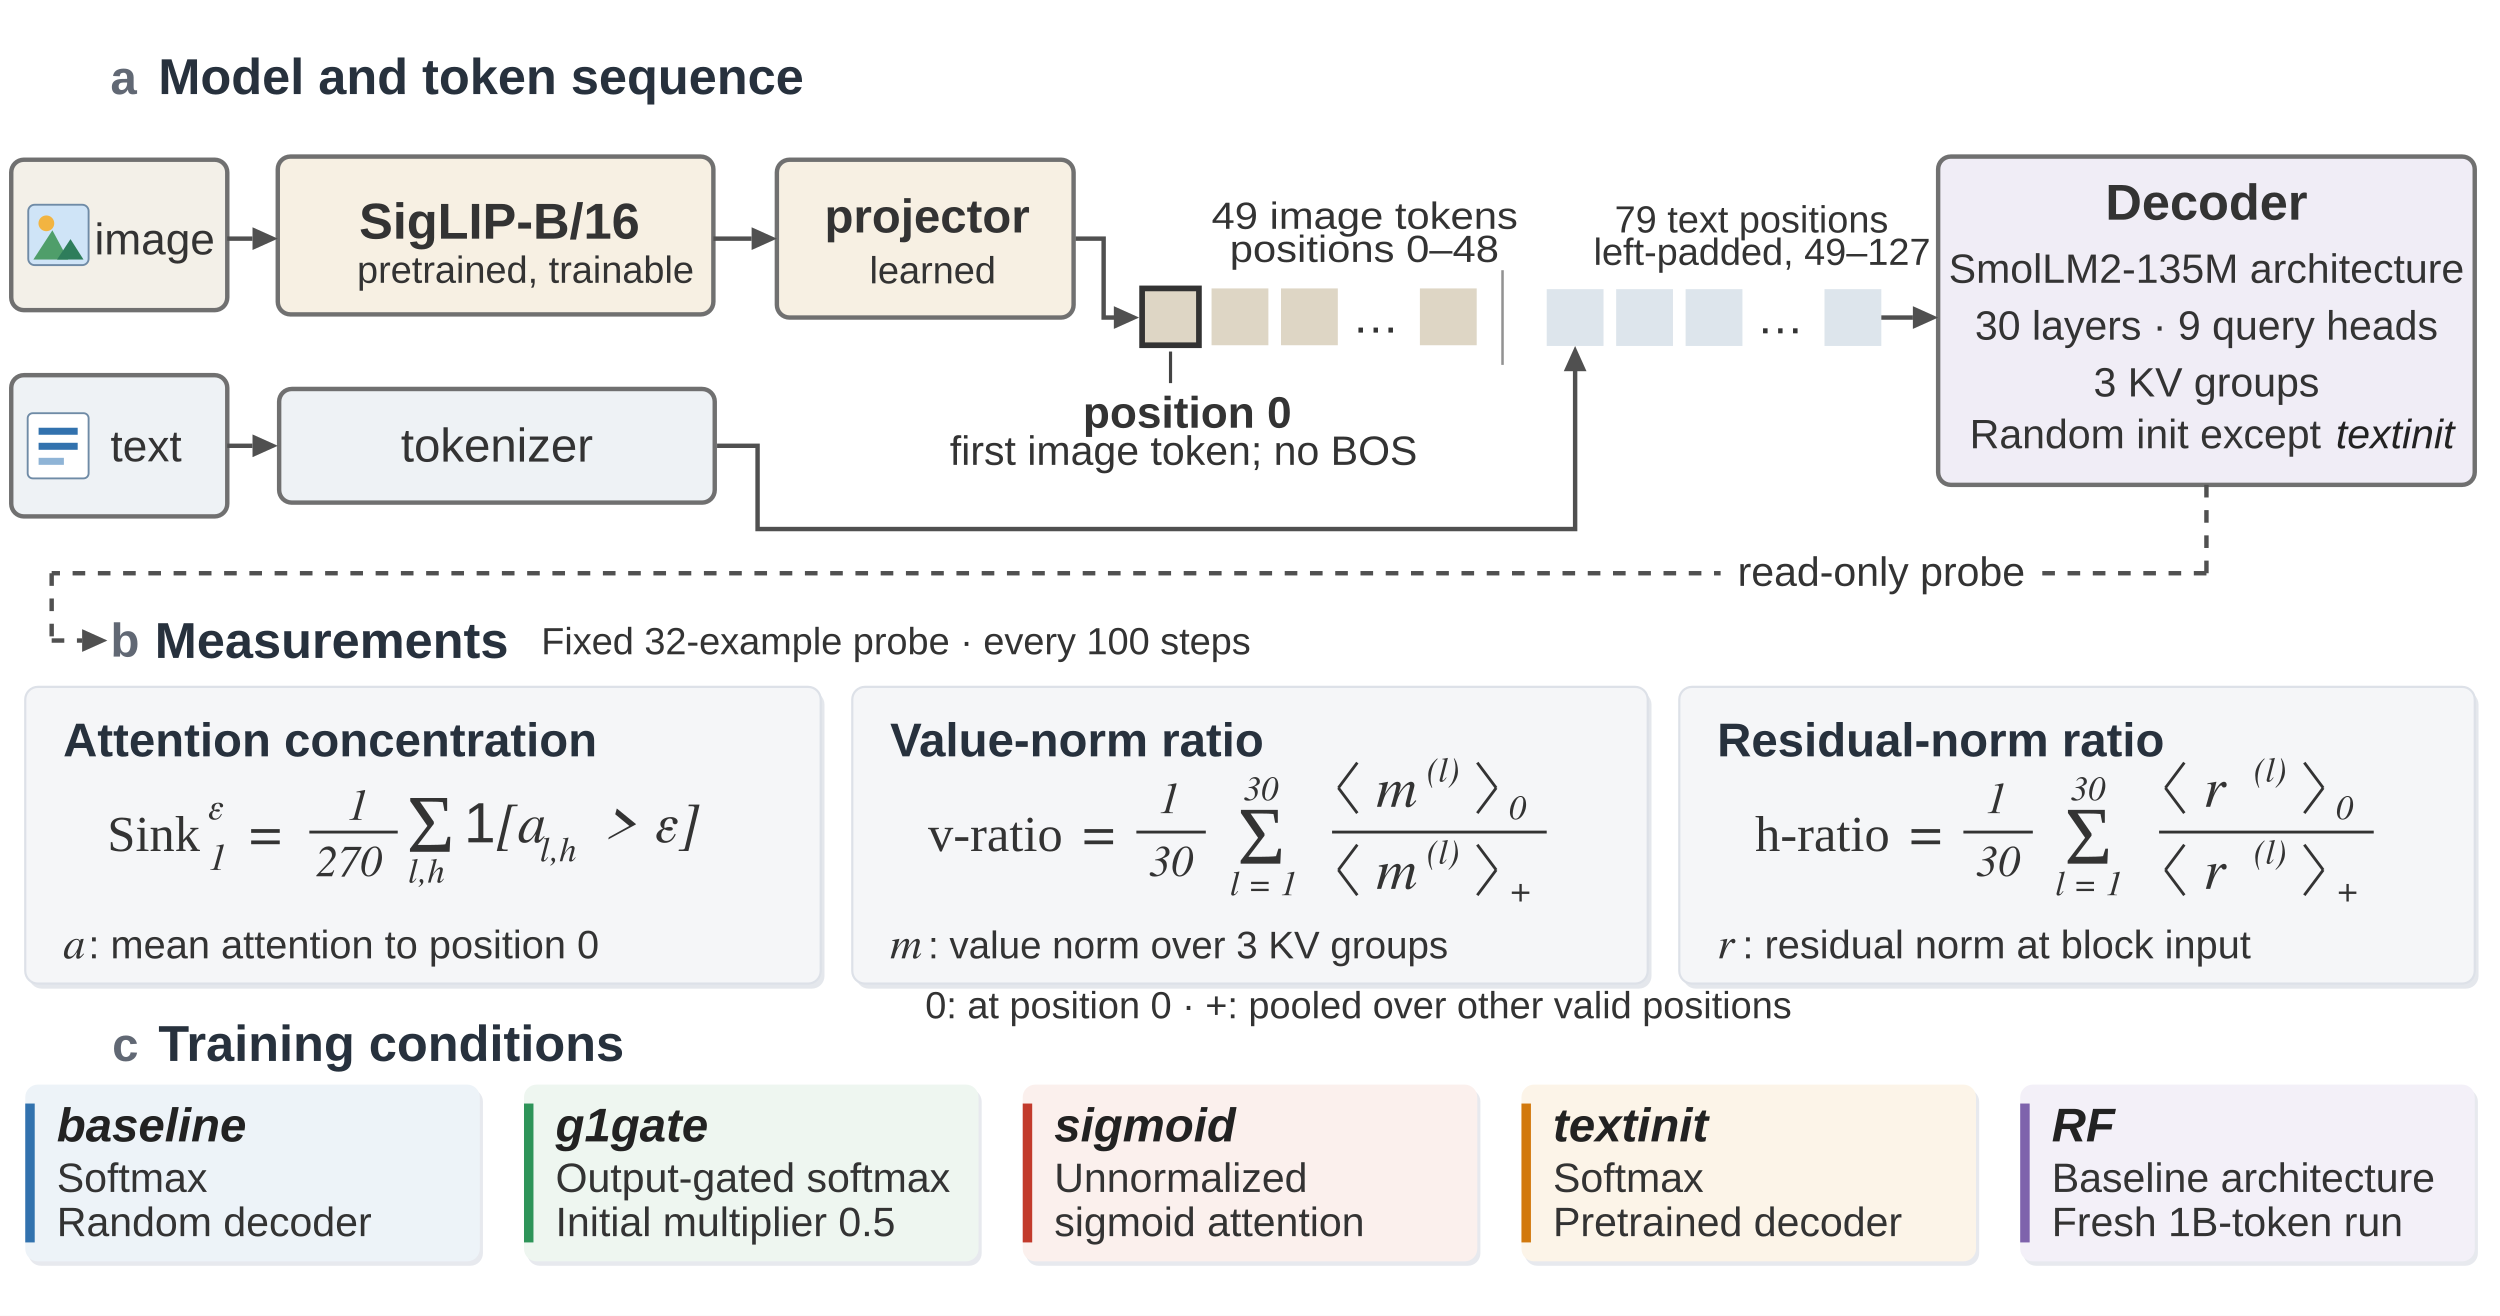
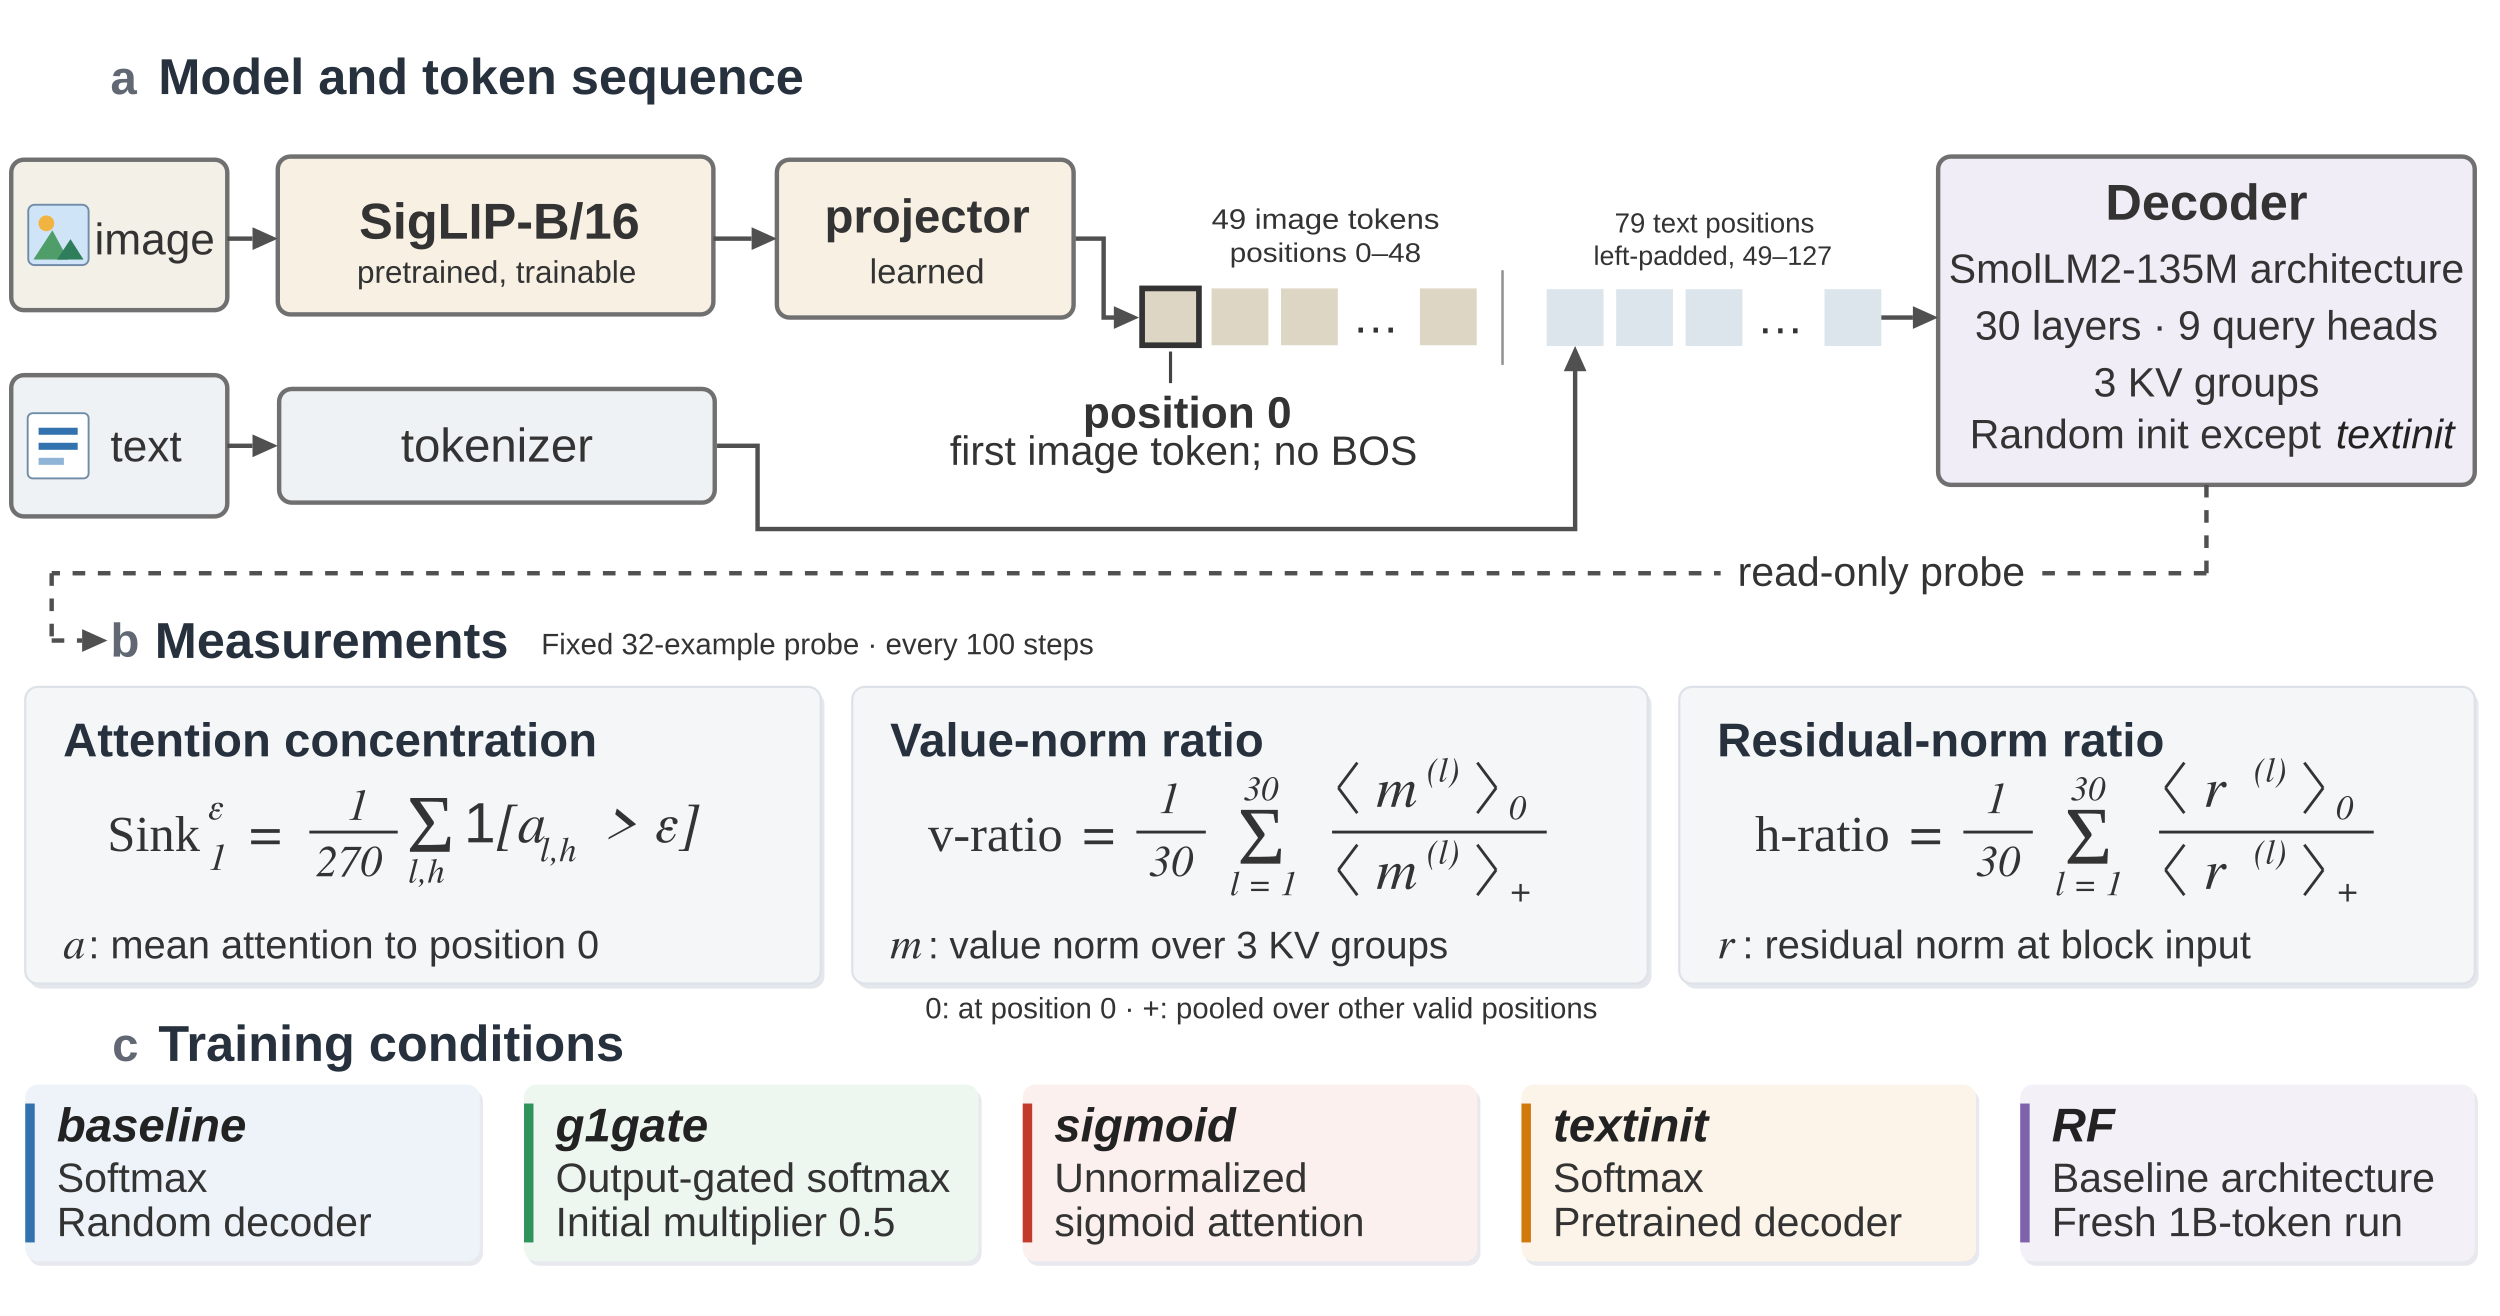
<svg xmlns="http://www.w3.org/2000/svg" id="Layer_1" version="1.1" viewBox="0 0 396 208.425">
  <rect width="396" height="208.425" style="fill: #fff;" />
  <g style="isolation: isolate;">
    <g style="isolation: isolate;">
      <g style="isolation: isolate;">
        <text transform="translate(17.4961 14.8982)" style="fill: #616874; font-family: Arial-BoldMT, Arial; font-size: 7.5px; font-weight: 700; isolation: isolate;">
          <tspan x="0" y="0">a</tspan>
        </text>
      </g>
    </g>
  </g>
  <g style="isolation: isolate;">
    <g style="isolation: isolate;">
      <g style="isolation: isolate;">
        <text transform="translate(25.0815 14.8979)" style="fill: #27313d; font-family: Arial-BoldMT, Arial; font-size: 8px; font-weight: 700; isolation: isolate;">
          <tspan x="0" y="0">Model and token sequence</tspan>
        </text>
      </g>
    </g>
  </g>
  <rect x="1.78" y="25.3" width="34.22" height="23.826" rx="2" ry="2" style="fill: #f3f0e8; stroke: #707070; stroke-width: .7px;" />
  <g>
    <rect x="4.475" y="32.433" width="9.56" height="9.56" rx="1" ry="1" style="fill: #cfe4f7; stroke: #6f8ba6; stroke-width: .3px;" />
    <circle cx="7.343" cy="35.375" r="1.25" style="fill: #f2b441;" />
    <path d="M5.284,41.111l3.015-4.633,2.5,4.633h-5.515Z" style="fill: #4f9e6a;" />
    <path d="M9.034,41.111l2.133-3.236,2.059,3.236h-4.192Z" style="fill: #2e7d5b;" />
  </g>
  <g style="isolation: isolate;">
    <g style="isolation: isolate;">
      <g style="isolation: isolate;">
        <text transform="translate(14.97 40.3)" style="fill: #333; font-family: ArialMT, Arial; font-size: 7px; isolation: isolate;">
          <tspan x="0" y="0">image</tspan>
        </text>
      </g>
    </g>
  </g>
  <rect x="44" y="24.8" width="69" height="25" rx="2" ry="2" style="fill: #f7f0e3; stroke: #707070; stroke-width: .7px;" />
  <g style="isolation: isolate;">
    <g style="isolation: isolate;">
      <g style="isolation: isolate;">
        <text transform="translate(56.8812 37.8003)" style="fill: #333; font-family: Arial-BoldMT, Arial; font-size: 8px; font-weight: 700; isolation: isolate;">
          <tspan x="0" y="0">SigLIP-B/16</tspan>
        </text>
      </g>
    </g>
  </g>
  <g style="isolation: isolate;">
    <g style="isolation: isolate;">
      <g style="isolation: isolate;">
-         <text transform="translate(56.5531 44.8)" style="fill: #333; font-family: ArialMT, Arial; font-size: 6px; isolation: isolate;">
+         <text transform="translate(56.5531 44.8)" style="fill: #333; font-family: ArialMT, Arial; font-size: 4.973px; isolation: isolate;">
          <tspan x="0" y="0">pretrained, trainable</tspan>
        </text>
      </g>
    </g>
  </g>
  <rect x="123.057" y="25.3" width="47" height="25" rx="2" ry="2" style="fill: #f7f0e3; stroke: #707070; stroke-width: .7px;" />
  <g style="isolation: isolate;">
    <g style="isolation: isolate;">
      <g style="isolation: isolate;">
        <text transform="translate(130.6 36.8196)" style="fill: #333; font-family: Arial-BoldMT, Arial; font-size: 7.5px; font-weight: 700; isolation: isolate;">
          <tspan x="0" y="0">projector</tspan>
        </text>
      </g>
    </g>
  </g>
  <g style="isolation: isolate;">
    <g style="isolation: isolate;">
      <g style="isolation: isolate;">
-         <text transform="translate(137.7299 44.8784)" style="fill: #333; font-family: ArialMT, Arial; font-size: 6px; isolation: isolate;">
+         <text transform="translate(137.7299 44.8784)" style="fill: #333; font-family: ArialMT, Arial; font-size: 5.464px; isolation: isolate;">
          <tspan x="0" y="0">learned</tspan>
        </text>
      </g>
    </g>
  </g>
  <rect x="1.78" y="59.427" width="34.22" height="22.373" rx="2" ry="2" style="fill: #eef2f5; stroke: #707070; stroke-width: .7px;" />
  <g>
    <rect x="4.385" y="65.452" width="9.65" height="10.323" rx=".8" ry=".8" style="fill: #fff; stroke: #6f8ba6; stroke-width: .3px;" />
    <rect x="6.114" y="67.755" width="6.191" height="1.112" style="fill: #3272ae;" />
    <rect x="6.114" y="70.137" width="6.191" height="1.112" style="fill: #3272ae;" />
    <rect x="6.114" y="72.519" width="4.006" height="1.112" style="fill: #8fb4d6;" />
  </g>
  <g style="isolation: isolate;">
    <g style="isolation: isolate;">
      <g style="isolation: isolate;">
        <text transform="translate(17.4962 73.0754)" style="fill: #333; font-family: ArialMT, Arial; font-size: 7px; isolation: isolate;">
          <tspan x="0" y="0">text</tspan>
        </text>
      </g>
    </g>
  </g>
  <rect x="44.215" y="61.614" width="69" height="18" rx="2" ry="2" style="fill: #eef2f5; stroke: #707070; stroke-width: .7px;" />
  <g style="isolation: isolate;">
    <g style="isolation: isolate;">
      <g style="isolation: isolate;">
        <text transform="translate(63.4984 73.1135)" style="fill: #333; font-family: ArialMT, Arial; font-size: 7.5px; isolation: isolate;">
          <tspan x="0" y="0">tokenizer</tspan>
        </text>
      </g>
    </g>
  </g>
  <line x1="36" y1="37.8" x2="40" y2="37.8" style="fill: none; stroke: #505050; stroke-width: .7px;" />
  <polygon points="44 37.8 40 36 40 39.6 44 37.8" style="fill: #505050;" />
  <line x1="113" y1="37.8" x2="119.057" y2="37.8" style="fill: none; stroke: #505050; stroke-width: .7px;" />
  <polygon points="123.057 37.8 119.057 36 119.057 39.6 123.057 37.8" style="fill: #505050;" />
  <line x1="36" y1="70.614" x2="40" y2="70.614" style="fill: none; stroke: #505050; stroke-width: .7px;" />
  <polygon points="44 70.614 40 68.814 40 72.413 44 70.614" style="fill: #505050;" />
  <g>
    <g style="isolation: isolate;">
      <g style="isolation: isolate;">
        <g style="isolation: isolate;">
-           <text transform="translate(191.9111 36.2432) scale(1.1019 1)" style="fill: #333; font-family: ArialMT, Arial; font-size: 6px; isolation: isolate;">
+           <text transform="translate(191.9111 36.2432) scale(1.1019 1)" style="fill: #333; font-family: ArialMT, Arial; font-size: 4.463px; isolation: isolate;">
            <tspan x="0" y="0">49 image tokens</tspan>
          </text>
        </g>
      </g>
    </g>
    <g style="isolation: isolate;">
      <g style="isolation: isolate;">
        <g style="isolation: isolate;">
-           <text transform="translate(194.7939 41.4893) scale(1.1019 1)" style="fill: #333; font-family: ArialMT, Arial; font-size: 6px; isolation: isolate;">
+           <text transform="translate(194.7939 41.4893) scale(1.1019 1)" style="fill: #333; font-family: ArialMT, Arial; font-size: 4.266px; isolation: isolate;">
            <tspan x="0" y="0">positions 0–48</tspan>
          </text>
        </g>
      </g>
    </g>
  </g>
  <g>
    <g style="isolation: isolate;">
      <g style="isolation: isolate;">
        <g style="isolation: isolate;">
-           <text transform="translate(255.7568 36.8252)" style="fill: #333; font-family: ArialMT, Arial; font-size: 6px; isolation: isolate;">
+           <text transform="translate(255.7568 36.8252)" style="fill: #333; font-family: ArialMT, Arial; font-size: 4.378px; isolation: isolate;">
            <tspan x="0" y="0">79 text positions</tspan>
          </text>
        </g>
      </g>
    </g>
    <g style="isolation: isolate;">
      <g style="isolation: isolate;">
        <g style="isolation: isolate;">
-           <text transform="translate(252.4189 41.957)" style="fill: #333; font-family: ArialMT, Arial; font-size: 6px; isolation: isolate;">
+           <text transform="translate(252.4189 41.957)" style="fill: #333; font-family: ArialMT, Arial; font-size: 4.245px; isolation: isolate;">
            <tspan x="0" y="0">left-padded, 49–127</tspan>
          </text>
        </g>
      </g>
    </g>
  </g>
  <rect x="181" y="45.8" width="9" height="9" style="fill: #ded6c5;" />
  <rect x="191.911" y="45.685" width="9" height="9" style="fill: #ded6c5;" />
  <rect x="202.911" y="45.685" width="9" height="9" style="fill: #ded6c5;" />
  <rect x="224.911" y="45.685" width="9" height="9" style="fill: #ded6c5;" />
  <g style="isolation: isolate;">
    <g style="isolation: isolate;">
      <g style="isolation: isolate;">
        <text transform="translate(214.1611 52.6852)" style="fill: #333; font-family: ArialMT, Arial; font-size: 7.5px; isolation: isolate;">
          <tspan x="0" y="0">…</tspan>
        </text>
      </g>
    </g>
  </g>
  <rect x="245" y="45.8" width="9" height="9" style="fill: #dde5ec;" />
  <rect x="256" y="45.8" width="9" height="9" style="fill: #dde5ec;" />
  <rect x="267" y="45.8" width="9" height="9" style="fill: #dde5ec;" />
  <rect x="289" y="45.8" width="9" height="9" style="fill: #dde5ec;" />
  <g style="isolation: isolate;">
    <g style="isolation: isolate;">
      <g style="isolation: isolate;">
        <text transform="translate(278.25 52.8)" style="fill: #333; font-family: ArialMT, Arial; font-size: 7.5px; isolation: isolate;">
          <tspan x="0" y="0">…</tspan>
        </text>
      </g>
    </g>
  </g>
  <rect x="180.911" y="45.685" width="9" height="9" style="fill: #ded6c5; stroke: #333; stroke-width: .9px;" />
  <line x1="238" y1="42.8" x2="238" y2="57.8" style="fill: none; stroke: #929292; stroke-width: .4px;" />
  <polyline points="170.374 37.8 174.817 37.8 174.817 50.3 176.75 50.3" style="fill: none; stroke: #505050; stroke-width: .7px;" />
  <polygon points="180.433 50.3 176.433 48.5 176.433 52.1 180.433 50.3" style="fill: #505050;" />
  <polyline points="113.583 70.614 120 70.614 120 83.8 249.5 83.8 249.5 58.185" style="fill: none; stroke: #505050; stroke-width: .7px;" />
  <polygon points="249.5 54.8 247.7 58.8 251.3 58.8 249.5 54.8" style="fill: #505050;" />
  <line x1="185.411" y1="55.685" x2="185.411" y2="60.685" style="fill: none; stroke: #444; stroke-width: .5px;" />
  <g style="isolation: isolate;">
    <g style="isolation: isolate;">
      <g style="isolation: isolate;">
        <text transform="translate(171.5319 67.755)" style="fill: #333; font-family: Arial-BoldMT, Arial; font-size: 7px; font-weight: 700; isolation: isolate;">
          <tspan x="0" y="0">position 0</tspan>
        </text>
      </g>
    </g>
  </g>
  <g style="isolation: isolate;">
    <g style="isolation: isolate;">
      <g style="isolation: isolate;">
        <text transform="translate(150.4465 73.6311)" style="fill: #333; font-family: ArialMT, Arial; font-size: 6.5px; isolation: isolate;">
          <tspan x="0" y="0">first image token; no BOS</tspan>
        </text>
      </g>
    </g>
  </g>
  <rect x="307" y="24.8" width="85" height="52" rx="2" ry="2" style="fill: #f0edf6; stroke: #707070; stroke-width: .7px;" />
  <g style="isolation: isolate;">
    <g style="isolation: isolate;">
      <g style="isolation: isolate;">
        <text transform="translate(333.4941 34.8)" style="fill: #333; font-family: Arial-BoldMT, Arial; font-size: 8px; font-weight: 700; isolation: isolate;">
          <tspan x="0" y="0">Decoder</tspan>
        </text>
      </g>
    </g>
  </g>
  <g style="isolation: isolate;">
    <g style="isolation: isolate;">
      <g style="isolation: isolate;">
        <text transform="translate(308.6782 44.8)" style="fill: #333; font-family: ArialMT, Arial; font-size: 6.5px; isolation: isolate;">
          <tspan x="0" y="0">SmolLM2-135M architecture</tspan>
        </text>
      </g>
    </g>
  </g>
  <g style="isolation: isolate;">
    <g style="isolation: isolate;">
      <g style="isolation: isolate;">
        <text transform="translate(312.8264 53.8)" style="fill: #333; font-family: ArialMT, Arial; font-size: 6.5px; isolation: isolate;">
          <tspan x="0" y="0">30 layers · 9 query heads</tspan>
        </text>
      </g>
    </g>
  </g>
  <g style="isolation: isolate;">
    <g style="isolation: isolate;">
      <g style="isolation: isolate;">
        <text transform="translate(331.6139 62.8)" style="fill: #333; font-family: ArialMT, Arial; font-size: 6.5px; isolation: isolate;">
          <tspan x="0" y="0">3 KV groups</tspan>
        </text>
      </g>
    </g>
  </g>
  <g style="isolation: isolate;">
    <g style="isolation: isolate;">
      <g style="isolation: isolate;">
        <text transform="translate(312 71.0001)" style="fill: #333; font-family: ArialMT, Arial; font-size: 6.5px; isolation: isolate;">
          <tspan x="0" y="0">Random init except</tspan>
        </text>
      </g>
    </g>
  </g>
  <g style="isolation: isolate;">
    <g style="isolation: isolate;">
      <g style="isolation: isolate;">
        <text transform="translate(370 71.0001)" style="fill: #222; font-family: Arial-ItalicMT, Arial; font-size: 6.5px; font-style: italic; isolation: isolate;">
          <tspan x="0" y="0">textinit</tspan>
        </text>
      </g>
    </g>
  </g>
  <line x1="298" y1="50.3" x2="303" y2="50.3" style="fill: none; stroke: #505050; stroke-width: .7px;" />
  <polygon points="307 50.3 303 48.5 303 52.1 307 50.3" style="fill: #505050;" />
  <line x1="349.5" y1="76.8" x2="349.5" y2="90.8" style="fill: none; stroke: #505050; stroke-dasharray: 2 2; stroke-width: .7px;" />
  <line x1="349.5" y1="90.8" x2="8.184" y2="90.8" style="fill: none; stroke: #505050; stroke-dasharray: 2 2; stroke-width: .7px;" />
  <line x1="8.184" y1="90.8" x2="8.184" y2="101.461" style="fill: none; stroke: #505050; stroke-dasharray: 2 2; stroke-width: .7px;" />
  <line x1="8.184" y1="101.461" x2="13.008" y2="101.461" style="fill: none; stroke: #505050; stroke-dasharray: 2 2; stroke-width: .7px;" />
  <polygon points="17.009 101.461 13.008 99.661 13.008 103.261 17.009 101.461" style="fill: #505050;" />
  <rect x="272.547" y="85.8" width="50.295" height="10" style="fill: #fff;" />
  <g style="isolation: isolate;">
    <g style="isolation: isolate;">
      <g style="isolation: isolate;">
        <text transform="translate(275.2357 92.8)" style="fill: #333; font-family: ArialMT, Arial; font-size: 6.5px; isolation: isolate;">
          <tspan x="0" y="0">read-only probe</tspan>
        </text>
      </g>
    </g>
  </g>
  <g style="isolation: isolate;">
    <g style="isolation: isolate;">
      <g style="isolation: isolate;">
        <text transform="translate(17.4961 104.0029)" style="fill: #616874; font-family: Arial-BoldMT, Arial; font-size: 7.5px; font-weight: 700; isolation: isolate;">
          <tspan x="0" y="0">b</tspan>
        </text>
      </g>
    </g>
  </g>
  <g style="isolation: isolate;">
    <g style="isolation: isolate;">
      <g style="isolation: isolate;">
        <text transform="translate(24.5137 104.2128)" style="fill: #27313d; font-family: Arial-BoldMT, Arial; font-size: 8px; font-weight: 700; isolation: isolate;">
          <tspan x="0" y="0">Measurements</tspan>
        </text>
      </g>
    </g>
  </g>
  <g style="isolation: isolate;">
    <g style="isolation: isolate;">
      <g style="isolation: isolate;">
-         <text transform="translate(85.7246 103.6314)" style="fill: #333; font-family: ArialMT, Arial; font-size: 6px; isolation: isolate;">
+         <text transform="translate(85.7246 103.6314)" style="fill: #333; font-family: ArialMT, Arial; font-size: 4.673px; isolation: isolate;">
          <tspan x="0" y="0">Fixed 32-example probe · every 100 steps</tspan>
        </text>
      </g>
    </g>
  </g>
  <rect x="4.6" y="109.6" width="126" height="47" rx="2" ry="2" style="fill: #e4e7ec;" />
  <rect x="4" y="108.8" width="126" height="47" rx="2" ry="2" style="fill: #f5f6f8; stroke: #dde1e8; stroke-width: .35px;" />
  <g style="isolation: isolate;">
    <g style="isolation: isolate;">
      <g style="isolation: isolate;">
        <text transform="translate(10 119.8)" style="fill: #27313d; font-family: Arial-BoldMT, Arial; font-size: 7.5px; font-weight: 700; isolation: isolate;">
          <tspan x="0" y="0">Attention concentration</tspan>
        </text>
      </g>
    </g>
  </g>
  <rect x="135.6" y="109.6" width="126" height="47" rx="2" ry="2" style="fill: #e4e7ec;" />
  <rect x="135" y="108.8" width="126" height="47" rx="2" ry="2" style="fill: #f5f6f8; stroke: #dde1e8; stroke-width: .35px;" />
  <g style="isolation: isolate;">
    <g style="isolation: isolate;">
      <g style="isolation: isolate;">
        <text transform="translate(141 119.8)" style="fill: #27313d; font-family: Arial-BoldMT, Arial; font-size: 7.5px; font-weight: 700; isolation: isolate;">
          <tspan x="0" y="0">Value-norm ratio</tspan>
        </text>
      </g>
    </g>
  </g>
  <rect x="266.6" y="109.6" width="126" height="47" rx="2" ry="2" style="fill: #e4e7ec;" />
  <rect x="266" y="108.8" width="126" height="47" rx="2" ry="2" style="fill: #f5f6f8; stroke: #dde1e8; stroke-width: .35px;" />
  <g style="isolation: isolate;">
    <g style="isolation: isolate;">
      <g style="isolation: isolate;">
        <text transform="translate(272 119.8)" style="fill: #27313d; font-family: Arial-BoldMT, Arial; font-size: 7.5px; font-weight: 700; isolation: isolate;">
          <tspan x="0" y="0">Residual-norm ratio</tspan>
        </text>
      </g>
    </g>
  </g>
  <g style="isolation: isolate;">
    <g style="isolation: isolate;">
      <g style="isolation: isolate;">
        <text transform="translate(17.7661 168.0519)" style="fill: #616874; font-family: Arial-BoldMT, Arial; font-size: 7.5px; font-weight: 700; isolation: isolate;">
          <tspan x="0" y="0">c</tspan>
        </text>
      </g>
    </g>
  </g>
  <g style="isolation: isolate;">
    <g style="isolation: isolate;">
      <g style="isolation: isolate;">
        <text transform="translate(25.0815 168.0517)" style="fill: #27313d; font-family: Arial-BoldMT, Arial; font-size: 8px; font-weight: 700; isolation: isolate;">
          <tspan x="0" y="0">Training conditions</tspan>
        </text>
      </g>
    </g>
  </g>
  <rect x="4.5" y="172.5" width="72" height="28" rx="2" ry="2" style="fill: #e7e9ee;" />
  <rect x="4" y="171.8" width="72" height="28" rx="2" ry="2" style="fill: #edf3f8;" />
  <rect x="4" y="174.8" width="1.5" height="22" style="fill: #3272ae;" />
  <g style="isolation: isolate;">
    <g style="isolation: isolate;">
      <g style="isolation: isolate;">
        <text transform="translate(9 180.8)" style="fill: #222; font-family: Arial-BoldItalicMT, Arial; font-size: 7.5px; font-style: italic; font-weight: 700; isolation: isolate;">
          <tspan x="0" y="0">baseline</tspan>
        </text>
      </g>
    </g>
  </g>
  <g style="isolation: isolate;">
    <g style="isolation: isolate;">
      <g style="isolation: isolate;">
        <text transform="translate(9 188.8)" style="fill: #333; font-family: ArialMT, Arial; font-size: 6.5px; isolation: isolate;">
          <tspan x="0" y="0">Softmax</tspan>
        </text>
      </g>
    </g>
  </g>
  <g style="isolation: isolate;">
    <g style="isolation: isolate;">
      <g style="isolation: isolate;">
        <text transform="translate(9 195.8)" style="fill: #333; font-family: ArialMT, Arial; font-size: 6.5px; isolation: isolate;">
          <tspan x="0" y="0">Random decoder</tspan>
        </text>
      </g>
    </g>
  </g>
  <rect x="83.5" y="172.5" width="72" height="28" rx="2" ry="2" style="fill: #e7e9ee;" />
  <rect x="83" y="171.8" width="72" height="28" rx="2" ry="2" style="fill: #eef6f0;" />
  <rect x="83" y="174.8" width="1.5" height="22" style="fill: #2e9459;" />
  <g style="isolation: isolate;">
    <g style="isolation: isolate;">
      <g style="isolation: isolate;">
        <text transform="translate(88 180.8)" style="fill: #222; font-family: Arial-BoldItalicMT, Arial; font-size: 7.5px; font-style: italic; font-weight: 700; isolation: isolate;">
          <tspan x="0" y="0">g1gate</tspan>
        </text>
      </g>
    </g>
  </g>
  <g style="isolation: isolate;">
    <g style="isolation: isolate;">
      <g style="isolation: isolate;">
        <text transform="translate(88 188.8)" style="fill: #333; font-family: ArialMT, Arial; font-size: 6.5px; isolation: isolate;">
          <tspan x="0" y="0">Output-gated softmax</tspan>
        </text>
      </g>
    </g>
  </g>
  <g style="isolation: isolate;">
    <g style="isolation: isolate;">
      <g style="isolation: isolate;">
        <text transform="translate(88 195.8)" style="fill: #333; font-family: ArialMT, Arial; font-size: 6.5px; isolation: isolate;">
          <tspan x="0" y="0">Initial multiplier 0.5</tspan>
        </text>
      </g>
    </g>
  </g>
  <rect x="162.5" y="172.5" width="72" height="28" rx="2" ry="2" style="fill: #e7e9ee;" />
  <rect x="162" y="171.8" width="72" height="28" rx="2" ry="2" style="fill: #fbf0ed;" />
  <rect x="162" y="174.8" width="1.5" height="22" style="fill: #c23b2c;" />
  <g style="isolation: isolate;">
    <g style="isolation: isolate;">
      <g style="isolation: isolate;">
        <text transform="translate(167 180.8)" style="fill: #222; font-family: Arial-BoldItalicMT, Arial; font-size: 7.5px; font-style: italic; font-weight: 700; isolation: isolate;">
          <tspan x="0" y="0">sigmoid</tspan>
        </text>
      </g>
    </g>
  </g>
  <g style="isolation: isolate;">
    <g style="isolation: isolate;">
      <g style="isolation: isolate;">
        <text transform="translate(167 188.8)" style="fill: #333; font-family: ArialMT, Arial; font-size: 6.5px; isolation: isolate;">
          <tspan x="0" y="0">Unnormalized</tspan>
        </text>
      </g>
    </g>
  </g>
  <g style="isolation: isolate;">
    <g style="isolation: isolate;">
      <g style="isolation: isolate;">
        <text transform="translate(167 195.8)" style="fill: #333; font-family: ArialMT, Arial; font-size: 6.5px; isolation: isolate;">
          <tspan x="0" y="0">sigmoid attention</tspan>
        </text>
      </g>
    </g>
  </g>
  <rect x="241.5" y="172.5" width="72" height="28" rx="2" ry="2" style="fill: #e7e9ee;" />
  <rect x="241" y="171.8" width="72" height="28" rx="2" ry="2" style="fill: #fcf4e8;" />
  <rect x="241" y="174.8" width="1.5" height="22" style="fill: #d2790d;" />
  <g style="isolation: isolate;">
    <g style="isolation: isolate;">
      <g style="isolation: isolate;">
        <text transform="translate(246 180.8)" style="fill: #222; font-family: Arial-BoldItalicMT, Arial; font-size: 7.5px; font-style: italic; font-weight: 700; isolation: isolate;">
          <tspan x="0" y="0">textinit</tspan>
        </text>
      </g>
    </g>
  </g>
  <g style="isolation: isolate;">
    <g style="isolation: isolate;">
      <g style="isolation: isolate;">
        <text transform="translate(246 188.8)" style="fill: #333; font-family: ArialMT, Arial; font-size: 6.5px; isolation: isolate;">
          <tspan x="0" y="0">Softmax</tspan>
        </text>
      </g>
    </g>
  </g>
  <g style="isolation: isolate;">
    <g style="isolation: isolate;">
      <g style="isolation: isolate;">
        <text transform="translate(246 195.8)" style="fill: #333; font-family: ArialMT, Arial; font-size: 6.5px; isolation: isolate;">
          <tspan x="0" y="0">Pretrained decoder</tspan>
        </text>
      </g>
    </g>
  </g>
  <rect x="320.5" y="172.5" width="72" height="28" rx="2" ry="2" style="fill: #e7e9ee;" />
  <rect x="320" y="171.8" width="72" height="28" rx="2" ry="2" style="fill: #f3f0f8;" />
  <rect x="320" y="174.8" width="1.5" height="22" style="fill: #7e63ac;" />
  <g style="isolation: isolate;">
    <g style="isolation: isolate;">
      <g style="isolation: isolate;">
        <text transform="translate(325 180.8)" style="fill: #222; font-family: Arial-BoldItalicMT, Arial; font-size: 7.5px; font-style: italic; font-weight: 700; isolation: isolate;">
          <tspan x="0" y="0">RF</tspan>
        </text>
      </g>
    </g>
  </g>
  <g style="isolation: isolate;">
    <g style="isolation: isolate;">
      <g style="isolation: isolate;">
        <text transform="translate(325 188.8)" style="fill: #333; font-family: ArialMT, Arial; font-size: 6.5px; isolation: isolate;">
          <tspan x="0" y="0">Baseline architecture</tspan>
        </text>
      </g>
    </g>
  </g>
  <g style="isolation: isolate;">
    <g style="isolation: isolate;">
      <g style="isolation: isolate;">
        <text transform="translate(325 195.8)" style="fill: #333; font-family: ArialMT, Arial; font-size: 6.5px; isolation: isolate;">
          <tspan x="0" y="0">Fresh 1B-token run</tspan>
        </text>
      </g>
    </g>
  </g>
  <g style="isolation: isolate;">
    <g style="isolation: isolate;">
      <text transform="translate(17 134.8)" style="fill: #333; font-family: TimesNewRomanPSMT, 'Times New Roman'; font-size: 8px; isolation: isolate;">
        <tspan x="0" y="0">Sink</tspan>
      </text>
    </g>
  </g>
  <g style="isolation: isolate;">
    <g style="isolation: isolate;">
      <text transform="translate(33 129.8)" style="fill: #333; font-family: Times-Italic, Times; font-size: 6px; font-style: italic; isolation: isolate;">
        <tspan x="0" y="0">ε</tspan>
      </text>
    </g>
  </g>
  <g style="isolation: isolate;">
    <g style="isolation: isolate;">
      <text transform="translate(33 137.8)" style="fill: #333; font-family: Times-Italic, Times; font-size: 6px; font-style: italic; isolation: isolate;">
        <tspan x="0" y="0">1</tspan>
      </text>
    </g>
  </g>
  <g style="isolation: isolate;">
    <g style="isolation: isolate;">
      <text transform="translate(39 134.8)" style="fill: #333; font-family: Times-Italic, Times; font-size: 9px; font-style: italic; isolation: isolate;">
        <tspan x="0" y="0">=</tspan>
      </text>
    </g>
  </g>
  <g style="isolation: isolate;">
    <g style="isolation: isolate;">
      <text transform="translate(54.9834 129.8665)" style="fill: #333; font-family: Times-Italic, Times; font-size: 7px; font-style: italic; isolation: isolate;">
        <tspan x="0" y="0">1</tspan>
      </text>
    </g>
  </g>
  <line x1="49" y1="131.8" x2="63" y2="131.8" style="fill: none; stroke: #333; stroke-width: .45px;" />
  <g style="isolation: isolate;">
    <g style="isolation: isolate;">
      <text transform="translate(50.0215 138.8)" style="fill: #333; font-family: Times-Italic, Times; font-size: 7px; font-style: italic; isolation: isolate;">
        <tspan x="0" y="0">270</tspan>
      </text>
    </g>
  </g>
  <g style="isolation: isolate;">
    <g style="isolation: isolate;">
      <text transform="translate(64.4212 134.9202)" style="fill: #333; font-family: TimesNewRomanPSMT, 'Times New Roman'; font-size: 13px; isolation: isolate;">
        <tspan x="0" y="0">Σ</tspan>
      </text>
    </g>
  </g>
  <g style="isolation: isolate;">
    <g style="isolation: isolate;">
      <text transform="translate(64.6293 139.8)" style="fill: #333; font-family: Times-Italic, Times; font-size: 5.5px; font-style: italic; isolation: isolate;">
        <tspan x="0" y="0">l,h</tspan>
      </text>
    </g>
  </g>
  <g style="isolation: isolate;">
    <g style="isolation: isolate;">
      <text transform="translate(73.5 133.4202)" style="fill: #333; font-family: ArialMT, Arial; font-size: 9px; isolation: isolate;">
        <tspan x="0" y="0">1</tspan>
      </text>
    </g>
  </g>
  <g style="isolation: isolate;">
    <g style="isolation: isolate;">
      <text transform="translate(78.5 133.4202)" style="fill: #333; font-family: Times-Italic, Times; font-size: 9px; font-style: italic; isolation: isolate;">
        <tspan x="0" y="0">[a</tspan>
      </text>
    </g>
  </g>
  <g style="isolation: isolate;">
    <g style="isolation: isolate;">
      <text transform="translate(85.5 136.4202)" style="fill: #333; font-family: Times-Italic, Times; font-size: 5.5px; font-style: italic; isolation: isolate;">
        <tspan x="0" y="0">l,h</tspan>
      </text>
    </g>
  </g>
  <g style="isolation: isolate;">
    <g style="isolation: isolate;">
      <text transform="translate(95.5 133.4202)" style="fill: #333; font-family: Times-Italic, Times; font-size: 9px; font-style: italic; isolation: isolate;">
        <tspan x="0" y="0">&gt; ε]</tspan>
      </text>
    </g>
  </g>
  <g style="isolation: isolate;">
    <g style="isolation: isolate;">
      <text transform="translate(10 151.8)" style="fill: #333; font-family: Times-Italic, Times; font-size: 7px; font-style: italic; isolation: isolate;">
        <tspan x="0" y="0">a</tspan>
      </text>
    </g>
  </g>
  <g style="isolation: isolate;">
    <g style="isolation: isolate;">
      <text transform="translate(14 151.8)" style="fill: #333; font-family: ArialMT, Arial; font-size: 6.3px; isolation: isolate;">
        <tspan x="0" y="0">: mean attention to position 0</tspan>
      </text>
    </g>
  </g>
  <g style="isolation: isolate;">
    <g style="isolation: isolate;">
      <text transform="translate(147 134.8)" style="fill: #333; font-family: TimesNewRomanPSMT, 'Times New Roman'; font-size: 8px; isolation: isolate;">
        <tspan x="0" y="0">v-ratio</tspan>
      </text>
    </g>
  </g>
  <g style="isolation: isolate;">
    <g style="isolation: isolate;">
      <text transform="translate(171 134.8)" style="fill: #333; font-family: Times-Italic, Times; font-size: 9px; font-style: italic; isolation: isolate;">
        <tspan x="0" y="0">=</tspan>
      </text>
    </g>
  </g>
  <g style="isolation: isolate;">
    <g style="isolation: isolate;">
      <text transform="translate(183.5 128.8)" style="fill: #333; font-family: Times-Italic, Times; font-size: 7px; font-style: italic; isolation: isolate;">
        <tspan x="0" y="0">1</tspan>
      </text>
    </g>
  </g>
  <line x1="180" y1="131.8" x2="191" y2="131.8" style="fill: none; stroke: #333; stroke-width: .45px;" />
  <g style="isolation: isolate;">
    <g style="isolation: isolate;">
      <text transform="translate(182 138.8)" style="fill: #333; font-family: Times-Italic, Times; font-size: 7px; font-style: italic; isolation: isolate;">
        <tspan x="0" y="0">30</tspan>
      </text>
    </g>
  </g>
  <g style="isolation: isolate;">
    <g style="isolation: isolate;">
      <text transform="translate(196 136.8)" style="fill: #333; font-family: TimesNewRomanPSMT, 'Times New Roman'; font-size: 13px; isolation: isolate;">
        <tspan x="0" y="0">Σ</tspan>
      </text>
    </g>
  </g>
  <g style="isolation: isolate;">
    <g style="isolation: isolate;">
      <text transform="translate(197 126.8)" style="fill: #333; font-family: Times-Italic, Times; font-size: 5.5px; font-style: italic; isolation: isolate;">
        <tspan x="0" y="0">30</tspan>
      </text>
    </g>
  </g>
  <g style="isolation: isolate;">
    <g style="isolation: isolate;">
      <text transform="translate(194.7956 141.8)" style="fill: #333; font-family: Times-Italic, Times; font-size: 5.5px; font-style: italic; isolation: isolate;">
        <tspan x="0" y="0">l = 1</tspan>
      </text>
    </g>
  </g>
  <line x1="215" y1="120.8" x2="212" y2="124.8" style="fill: none; stroke: #333; stroke-width: .45px;" />
  <line x1="212" y1="124.8" x2="215" y2="128.8" style="fill: none; stroke: #333; stroke-width: .45px;" />
  <g style="isolation: isolate;">
    <g style="isolation: isolate;">
      <text transform="translate(218 127.8)" style="fill: #333; font-family: Times-Italic, Times; font-size: 9px; font-style: italic; isolation: isolate;">
        <tspan x="0" y="0">m</tspan>
      </text>
    </g>
  </g>
  <g style="isolation: isolate;">
    <g style="isolation: isolate;">
      <text transform="translate(226 123.8)" style="fill: #333; font-family: Times-Italic, Times; font-size: 5.5px; font-style: italic; isolation: isolate;">
        <tspan x="0" y="0">(l)</tspan>
      </text>
    </g>
  </g>
  <line x1="234" y1="120.8" x2="237" y2="124.8" style="fill: none; stroke: #333; stroke-width: .45px;" />
  <line x1="237" y1="124.8" x2="234" y2="128.8" style="fill: none; stroke: #333; stroke-width: .45px;" />
  <g style="isolation: isolate;">
    <g style="isolation: isolate;">
      <text transform="translate(239 129.8)" style="fill: #333; font-family: Times-Italic, Times; font-size: 5.5px; font-style: italic; isolation: isolate;">
        <tspan x="0" y="0">0</tspan>
      </text>
    </g>
  </g>
  <line x1="215" y1="133.8" x2="212" y2="137.8" style="fill: none; stroke: #333; stroke-width: .45px;" />
  <line x1="212" y1="137.8" x2="215" y2="141.8" style="fill: none; stroke: #333; stroke-width: .45px;" />
  <g style="isolation: isolate;">
    <g style="isolation: isolate;">
      <text transform="translate(218 140.8)" style="fill: #333; font-family: Times-Italic, Times; font-size: 9px; font-style: italic; isolation: isolate;">
        <tspan x="0" y="0">m</tspan>
      </text>
    </g>
  </g>
  <g style="isolation: isolate;">
    <g style="isolation: isolate;">
      <text transform="translate(226 136.8)" style="fill: #333; font-family: Times-Italic, Times; font-size: 5.5px; font-style: italic; isolation: isolate;">
        <tspan x="0" y="0">(l)</tspan>
      </text>
    </g>
  </g>
  <line x1="234" y1="133.8" x2="237" y2="137.8" style="fill: none; stroke: #333; stroke-width: .45px;" />
  <line x1="237" y1="137.8" x2="234" y2="141.8" style="fill: none; stroke: #333; stroke-width: .45px;" />
  <g style="isolation: isolate;">
    <g style="isolation: isolate;">
      <text transform="translate(239 142.8)" style="fill: #333; font-family: Times-Italic, Times; font-size: 5.5px; font-style: italic; isolation: isolate;">
        <tspan x="0" y="0">+</tspan>
      </text>
    </g>
  </g>
  <line x1="211" y1="131.8" x2="245" y2="131.8" style="fill: none; stroke: #333; stroke-width: .45px;" />
  <g style="isolation: isolate;">
    <g style="isolation: isolate;">
      <text transform="translate(278 134.8)" style="fill: #333; font-family: TimesNewRomanPSMT, 'Times New Roman'; font-size: 8px; isolation: isolate;">
        <tspan x="0" y="0">h-ratio</tspan>
      </text>
    </g>
  </g>
  <g style="isolation: isolate;">
    <g style="isolation: isolate;">
      <text transform="translate(302 134.8)" style="fill: #333; font-family: Times-Italic, Times; font-size: 9px; font-style: italic; isolation: isolate;">
        <tspan x="0" y="0">=</tspan>
      </text>
    </g>
  </g>
  <g style="isolation: isolate;">
    <g style="isolation: isolate;">
      <text transform="translate(314.5 128.8)" style="fill: #333; font-family: Times-Italic, Times; font-size: 7px; font-style: italic; isolation: isolate;">
        <tspan x="0" y="0">1</tspan>
      </text>
    </g>
  </g>
  <line x1="311" y1="131.8" x2="322" y2="131.8" style="fill: none; stroke: #333; stroke-width: .45px;" />
  <g style="isolation: isolate;">
    <g style="isolation: isolate;">
      <text transform="translate(313 138.8)" style="fill: #333; font-family: Times-Italic, Times; font-size: 7px; font-style: italic; isolation: isolate;">
        <tspan x="0" y="0">30</tspan>
      </text>
    </g>
  </g>
  <g style="isolation: isolate;">
    <g style="isolation: isolate;">
      <text transform="translate(327 136.8)" style="fill: #333; font-family: TimesNewRomanPSMT, 'Times New Roman'; font-size: 13px; isolation: isolate;">
        <tspan x="0" y="0">Σ</tspan>
      </text>
    </g>
  </g>
  <g style="isolation: isolate;">
    <g style="isolation: isolate;">
      <text transform="translate(328 126.8)" style="fill: #333; font-family: Times-Italic, Times; font-size: 5.5px; font-style: italic; isolation: isolate;">
        <tspan x="0" y="0">30</tspan>
      </text>
    </g>
  </g>
  <g style="isolation: isolate;">
    <g style="isolation: isolate;">
      <text transform="translate(325.5327 141.8002)" style="fill: #333; font-family: Times-Italic, Times; font-size: 5.5px; font-style: italic; isolation: isolate;">
        <tspan x="0" y="0">l = 1</tspan>
      </text>
    </g>
  </g>
  <line x1="346" y1="120.8" x2="343" y2="124.8" style="fill: none; stroke: #333; stroke-width: .45px;" />
  <line x1="343" y1="124.8" x2="346" y2="128.8" style="fill: none; stroke: #333; stroke-width: .45px;" />
  <g style="isolation: isolate;">
    <g style="isolation: isolate;">
      <text transform="translate(349 127.8)" style="fill: #333; font-family: Times-Italic, Times; font-size: 9px; font-style: italic; isolation: isolate;">
        <tspan x="0" y="0">r</tspan>
      </text>
    </g>
  </g>
  <g style="isolation: isolate;">
    <g style="isolation: isolate;">
      <text transform="translate(357 123.8)" style="fill: #333; font-family: Times-Italic, Times; font-size: 5.5px; font-style: italic; isolation: isolate;">
        <tspan x="0" y="0">(l)</tspan>
      </text>
    </g>
  </g>
  <line x1="365" y1="120.8" x2="368" y2="124.8" style="fill: none; stroke: #333; stroke-width: .45px;" />
  <line x1="368" y1="124.8" x2="365" y2="128.8" style="fill: none; stroke: #333; stroke-width: .45px;" />
  <g style="isolation: isolate;">
    <g style="isolation: isolate;">
      <text transform="translate(370 129.8)" style="fill: #333; font-family: Times-Italic, Times; font-size: 5.5px; font-style: italic; isolation: isolate;">
        <tspan x="0" y="0">0</tspan>
      </text>
    </g>
  </g>
  <line x1="346" y1="133.8" x2="343" y2="137.8" style="fill: none; stroke: #333; stroke-width: .45px;" />
  <line x1="343" y1="137.8" x2="346" y2="141.8" style="fill: none; stroke: #333; stroke-width: .45px;" />
  <g style="isolation: isolate;">
    <g style="isolation: isolate;">
      <text transform="translate(349 140.8)" style="fill: #333; font-family: Times-Italic, Times; font-size: 9px; font-style: italic; isolation: isolate;">
        <tspan x="0" y="0">r</tspan>
      </text>
    </g>
  </g>
  <g style="isolation: isolate;">
    <g style="isolation: isolate;">
      <text transform="translate(357 136.8)" style="fill: #333; font-family: Times-Italic, Times; font-size: 5.5px; font-style: italic; isolation: isolate;">
        <tspan x="0" y="0">(l)</tspan>
      </text>
    </g>
  </g>
  <line x1="365" y1="133.8" x2="368" y2="137.8" style="fill: none; stroke: #333; stroke-width: .45px;" />
  <line x1="368" y1="137.8" x2="365" y2="141.8" style="fill: none; stroke: #333; stroke-width: .45px;" />
  <g style="isolation: isolate;">
    <g style="isolation: isolate;">
      <text transform="translate(370 142.8)" style="fill: #333; font-family: Times-Italic, Times; font-size: 5.5px; font-style: italic; isolation: isolate;">
        <tspan x="0" y="0">+</tspan>
      </text>
    </g>
  </g>
  <line x1="342" y1="131.8" x2="376" y2="131.8" style="fill: none; stroke: #333; stroke-width: .45px;" />
  <g style="isolation: isolate;">
    <g style="isolation: isolate;">
      <text transform="translate(141 151.8)" style="fill: #333; font-family: Times-Italic, Times; font-size: 7px; font-style: italic; isolation: isolate;">
        <tspan x="0" y="0">m</tspan>
      </text>
    </g>
  </g>
  <g style="isolation: isolate;">
    <g style="isolation: isolate;">
      <text transform="translate(147 151.8)" style="fill: #333; font-family: ArialMT, Arial; font-size: 6.1px; isolation: isolate;">
        <tspan x="0" y="0">: value norm over 3 KV groups</tspan>
      </text>
    </g>
  </g>
  <g style="isolation: isolate;">
    <g style="isolation: isolate;">
      <text transform="translate(272 151.8)" style="fill: #333; font-family: Times-Italic, Times; font-size: 7px; font-style: italic; isolation: isolate;">
        <tspan x="0" y="0">r</tspan>
      </text>
    </g>
  </g>
  <g style="isolation: isolate;">
    <g style="isolation: isolate;">
      <text transform="translate(276 151.8)" style="fill: #333; font-family: ArialMT, Arial; font-size: 6.3px; isolation: isolate;">
        <tspan x="0" y="0">: residual norm at block input</tspan>
      </text>
    </g>
  </g>
  <g style="isolation: isolate;">
    <g style="isolation: isolate;">
-       <text transform="translate(146.5569 161.2953)" style="fill: #333; font-family: ArialMT, Arial; font-size: 6px; isolation: isolate;">
+       <text transform="translate(146.5569 161.2953)" style="fill: #333; font-family: ArialMT, Arial; font-size: 4.654px; isolation: isolate;">
        <tspan x="0" y="0">0: at position 0 · +: pooled over other valid positions</tspan>
      </text>
    </g>
  </g>
</svg>
